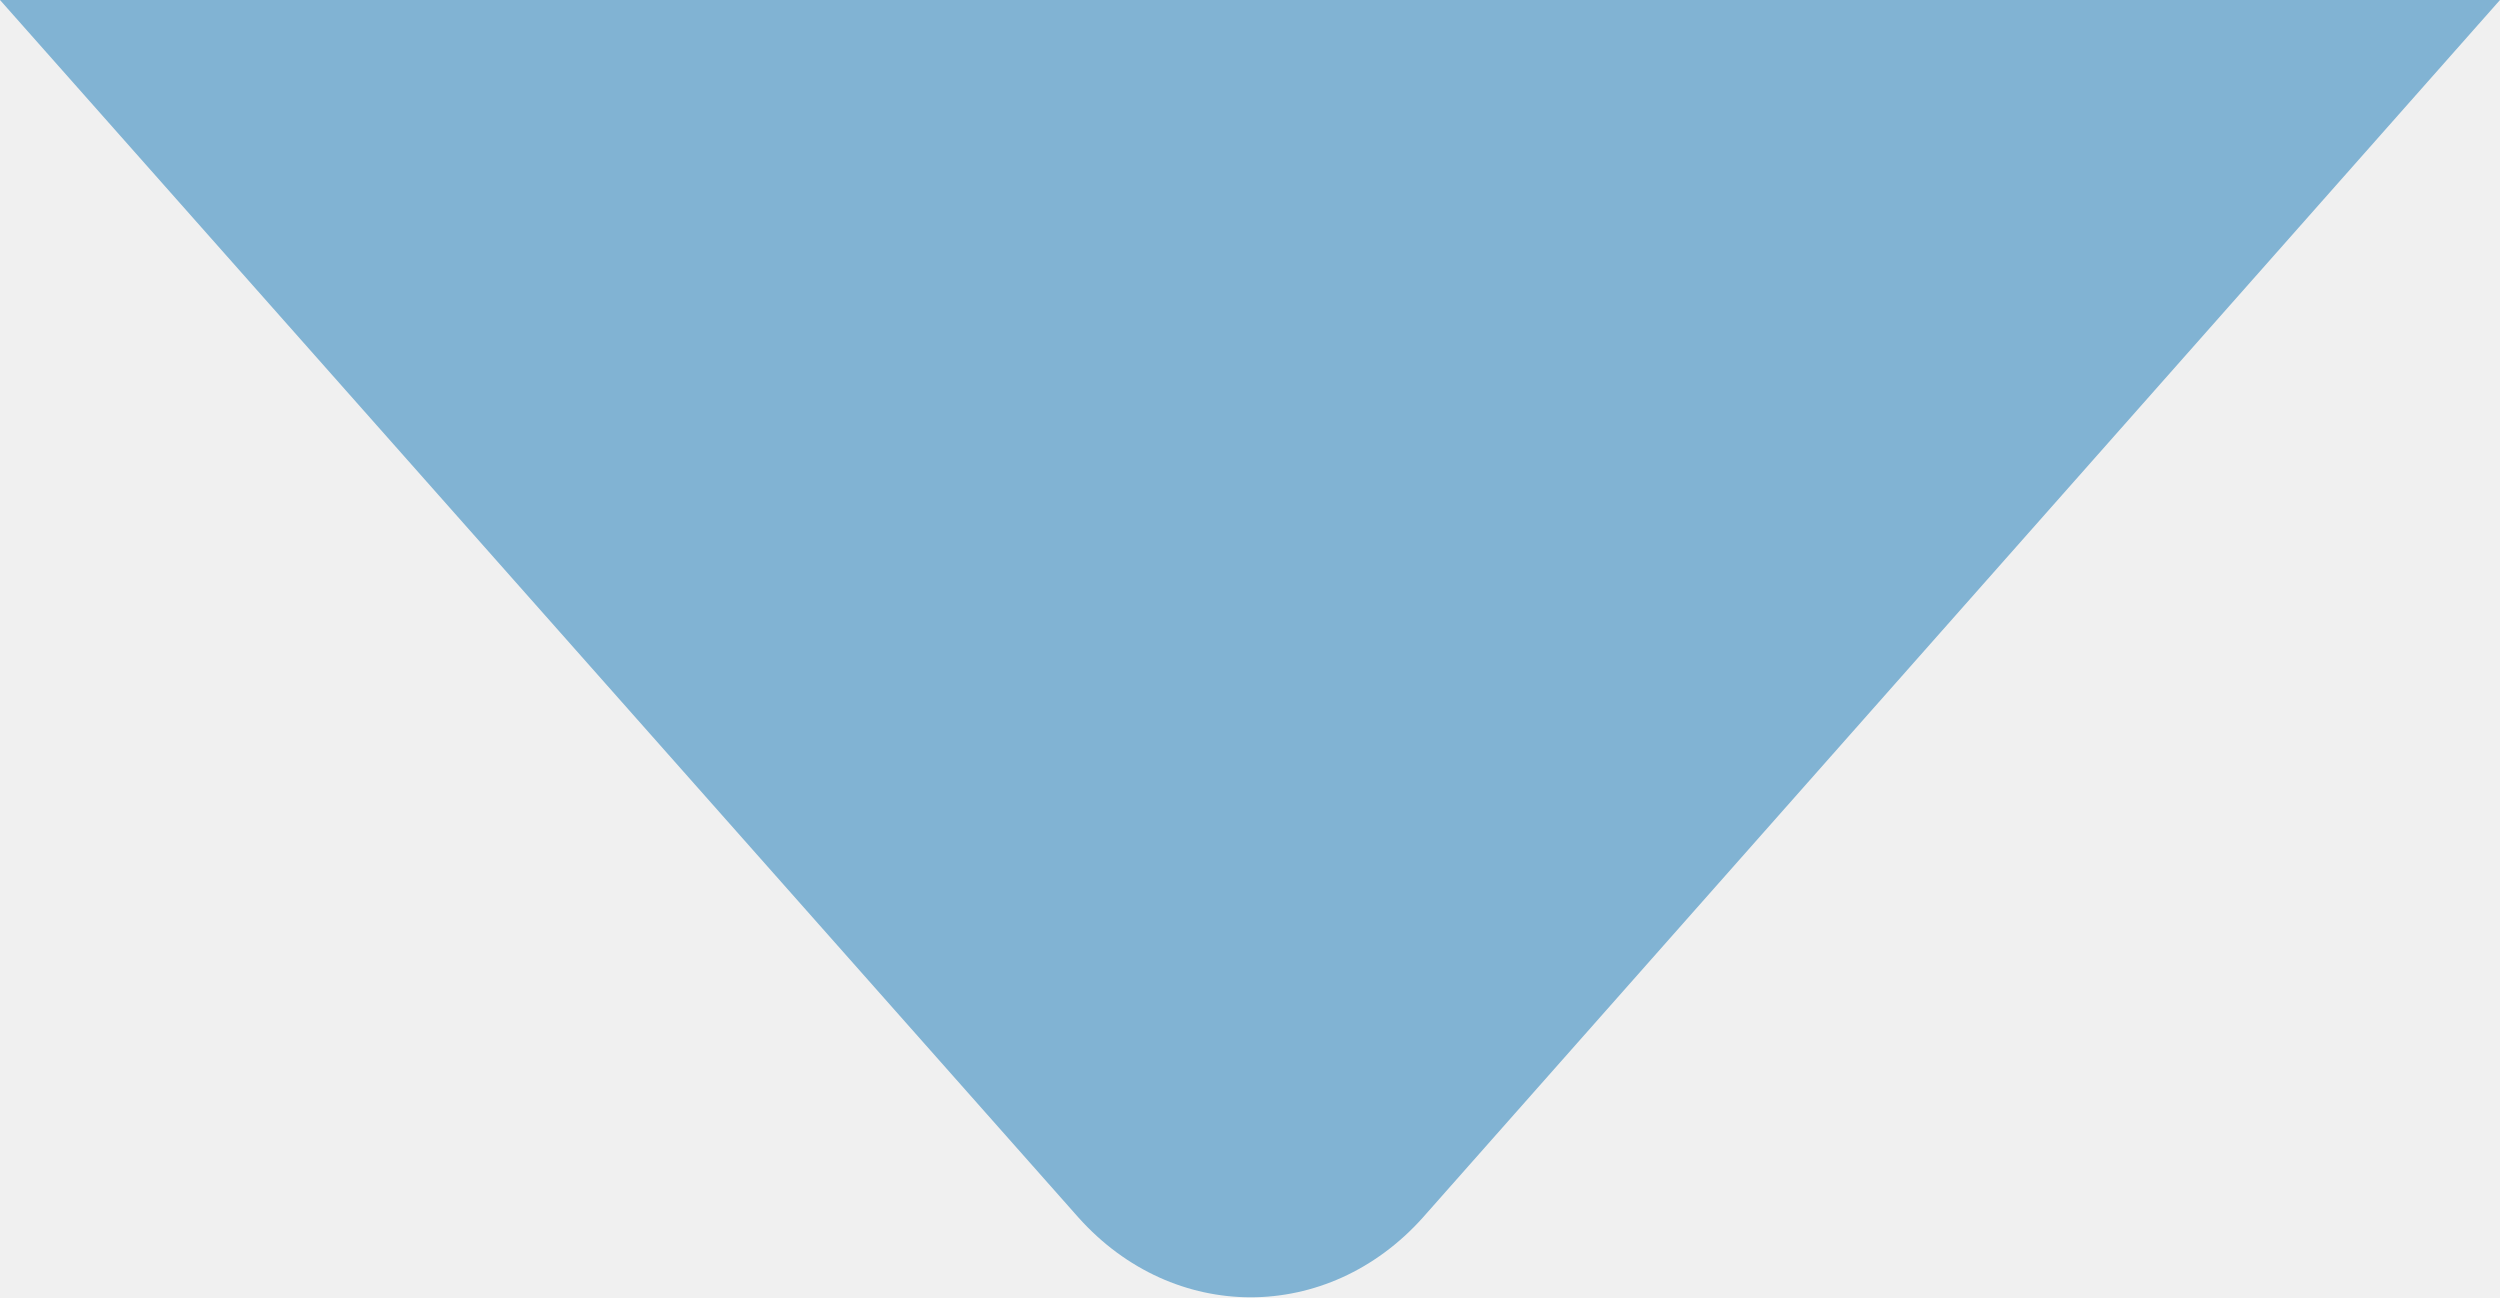
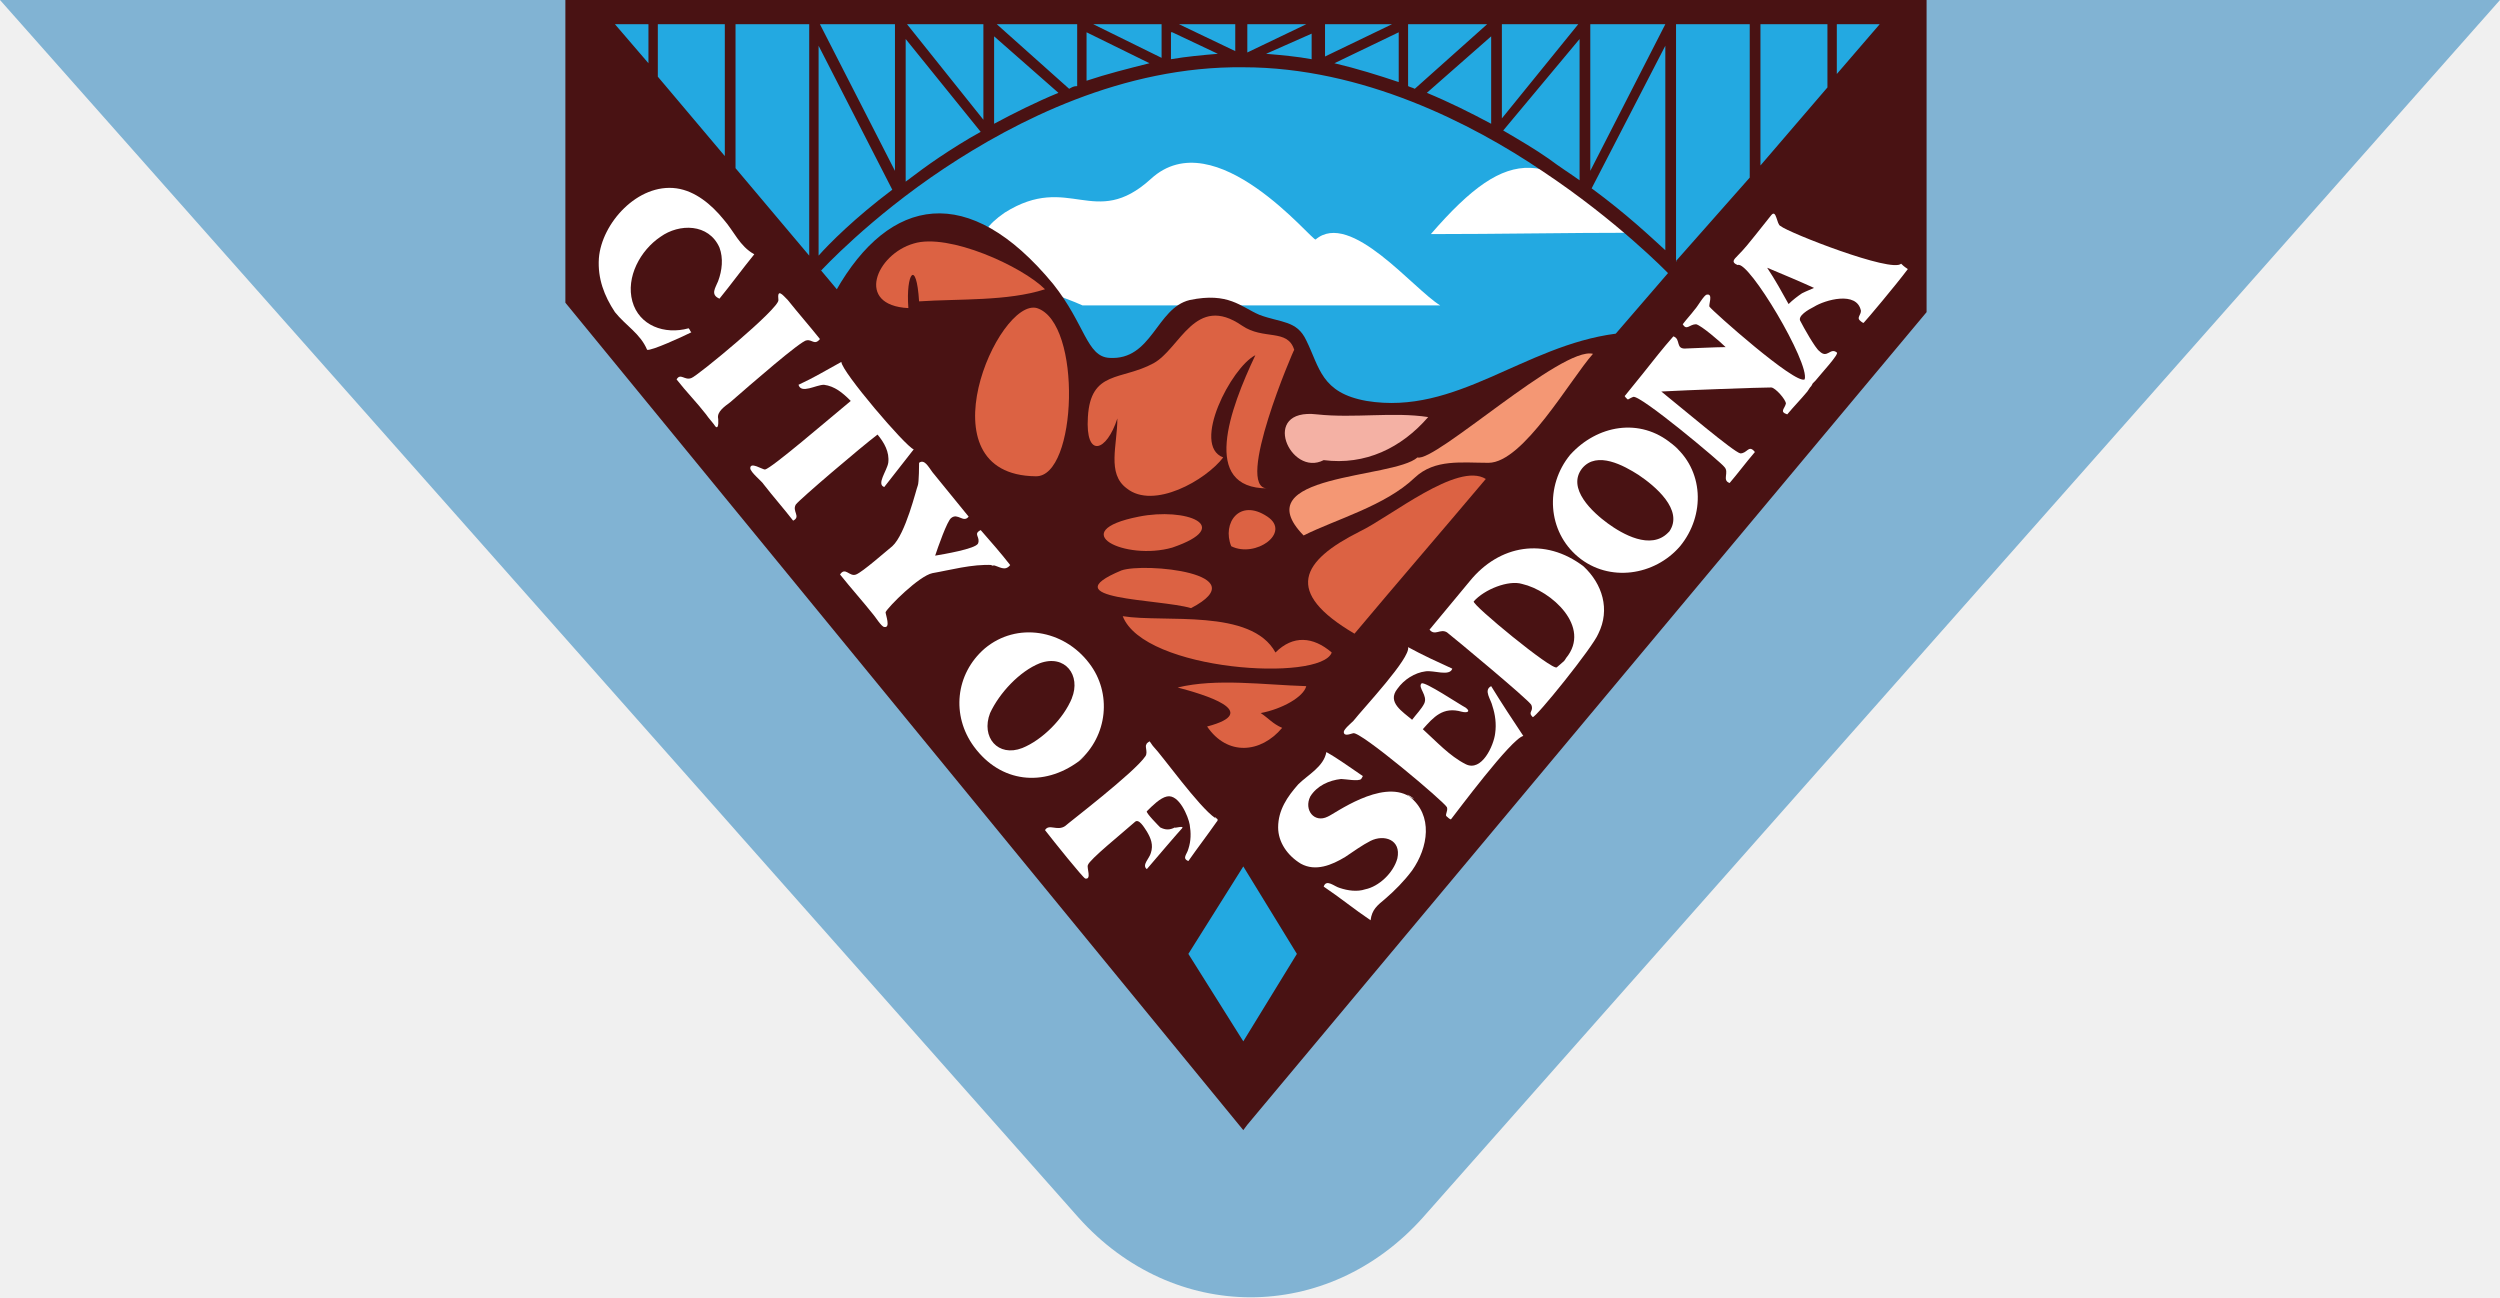
<svg xmlns="http://www.w3.org/2000/svg" width="185" height="96" viewBox="0 0 185 96" fill="none">
  <path d="M185 0H0L79.81 90.101C86.849 97.966 98.25 97.966 105.289 90.101L185 0Z" fill="#81B3D3" />
+   <path d="M42.83 0.697L92.004 58.84L140.882 1.095L42.83 0.697Z" fill="#23A9E1" />
+   <path d="M120.954 17.224C115.898 17.224 110.941 17.323 105.884 17.323C111.833 10.454 114.51 11.151 120.954 17.224Z" fill="white" />
+   <path d="M80.107 22.6C88.931 22.6 97.755 22.6 106.578 22.6C104.595 21.405 99.936 15.531 97.358 17.721C97.16 17.921 89.922 8.861 85.163 13.241C80.999 17.025 79.116 12.744 74.357 15.73C69.102 19.314 77.529 21.405 80.107 22.6Z" fill="white" />
+   <path d="M92.302 0H41.838V22.401L92.004 83.63L92.302 83.231L142.567 23.098V0H92.302ZM54.429 1.792H59.882V18.916L54.429 12.445V1.792ZM53.636 11.549L48.679 5.675V1.792H53.636V11.549ZM72.771 8.861L67.12 1.792H72.771V8.861ZM66.227 12.644L60.675 1.792H66.227V12.644ZM60.576 3.385L66.029 14.038C63.253 16.129 61.369 18.02 60.576 18.916V3.385ZM67.02 2.887L72.572 9.757C71.482 10.354 70.391 11.051 69.499 11.648C68.607 12.246 67.814 12.843 67.02 13.441V2.887ZM73.564 2.688L78.323 6.87C76.637 7.566 75.051 8.363 73.564 9.159V2.688ZM79.116 6.571L73.762 1.792H79.711V6.372C79.413 6.372 79.314 6.471 79.116 6.571ZM98.052 1.792H103.009L98.052 4.181V1.792ZM92.302 1.792H96.664L92.302 3.883V1.792ZM91.409 3.783L87.245 1.792H91.409V3.783ZM85.957 4.281L80.9 1.792H85.957V4.281ZM80.405 2.389L85.064 4.679C83.478 5.078 81.892 5.476 80.405 5.974V2.389ZM86.75 2.389L90.121 3.982C88.931 4.082 87.84 4.181 86.651 4.381V2.389H86.75ZM97.061 2.489V4.381C95.97 4.181 94.879 4.082 93.69 3.982L97.061 2.489ZM103.505 2.389V6.073C102.018 5.575 100.431 5.078 98.746 4.679L103.505 2.389ZM104.199 1.792H110.048L104.695 6.571C104.496 6.471 104.397 6.471 104.199 6.372V1.792ZM117.682 1.792H123.234L117.682 12.644V1.792ZM111.139 1.792H116.79L111.139 8.761V1.792ZM110.346 2.688V9.159C108.859 8.363 107.272 7.566 105.587 6.87L110.346 2.688ZM116.889 2.887V13.341C116.195 12.843 115.402 12.345 114.609 11.748C113.617 11.051 112.428 10.354 111.238 9.657L116.889 2.887ZM123.234 3.385V18.518C122.144 17.522 120.359 15.83 117.781 13.938L123.234 3.385ZM124.027 19.314V1.792H129.48V13.142L124.027 19.314C124.126 19.414 124.027 19.414 124.027 19.314ZM130.273 1.792H135.23V6.471L130.273 12.246V1.792ZM47.985 1.792V4.679L45.506 1.792H47.985ZM60.675 19.912L60.774 20.011C60.774 20.011 64.344 16.129 69.895 12.445C75.15 8.96 83.082 4.878 92.004 4.978C100.828 4.978 108.958 9.159 114.113 12.644C119.665 16.328 123.333 20.111 123.432 20.21L119.566 24.691C112.725 25.587 107.768 30.764 101.125 29.669C97.755 29.071 97.655 27.18 96.664 25.189C95.97 23.695 94.78 23.894 93.194 23.297C91.806 22.7 90.914 21.604 88.039 22.202C85.56 22.799 85.263 26.682 82.09 26.483C80.405 26.383 80.305 23.994 77.926 21.007C71.68 13.441 65.831 14.536 61.865 21.505L91.905 57.247L60.675 19.912ZM135.924 5.476V1.792H139.097L135.924 5.476Z" fill="#491213" />
+   <path d="M87.939 70.588L92.004 64.116L95.97 70.588L92.004 77.059L87.939 70.588Z" fill="#23A9E1" />
+   <path d="M64.938 32.158C65.434 32.755 65.831 33.452 65.731 34.248C65.632 34.846 64.839 35.841 65.434 36.04C66.128 35.144 66.921 34.149 67.615 33.253C67.02 33.054 62.261 27.478 62.261 26.781C61.171 27.379 60.179 27.976 59.089 28.474C59.287 29.171 60.378 28.474 60.973 28.474C61.766 28.573 62.361 29.071 62.956 29.669C61.27 31.062 57.106 34.647 56.61 34.746C56.412 34.746 55.52 34.149 55.52 34.647C55.52 34.945 56.412 35.642 56.511 35.841C57.205 36.737 57.998 37.633 58.692 38.529C59.287 38.231 58.593 37.833 58.891 37.335C59.188 36.937 63.749 33.054 64.938 32.158Z" fill="white" />
+   <path d="M59.684 25.189C60.08 25.089 60.279 25.587 60.675 25.089C59.882 24.093 59.089 23.197 58.296 22.202C57.899 21.803 57.503 21.306 57.602 22.202C57.701 22.799 51.554 27.877 51.158 27.976C50.662 28.175 50.364 27.578 50.067 28.076C50.761 28.972 51.554 29.768 52.248 30.664C52.446 30.963 52.744 31.262 52.942 31.56C53.239 31.859 53.14 30.863 53.14 30.963C53.041 30.465 53.636 30.067 54.033 29.768C55.52 28.474 59.287 25.189 59.684 25.189Z" fill="white" />
+   <path d="M50.959 24.293C49.175 24.79 47.291 24.093 46.795 22.301C46.3 20.509 47.39 18.518 48.877 17.522C50.265 16.527 52.446 16.527 53.24 18.319C53.537 19.115 53.438 20.011 53.14 20.808C52.942 21.306 52.546 21.803 53.24 22.102C54.132 21.007 54.925 19.912 55.817 18.817C54.727 18.219 54.33 17.124 53.537 16.228C52.645 15.133 51.455 14.137 50.067 13.938C47.192 13.54 44.515 16.527 44.317 19.115C44.218 20.609 44.713 21.903 45.506 23.098C46.3 24.093 47.39 24.691 47.886 25.885C48.183 25.985 50.563 24.89 51.158 24.591C51.058 24.492 51.058 24.392 50.959 24.293C50.959 24.293 50.265 24.492 50.959 24.293Z" fill="white" />
+   <path d="M89.922 60.532C88.733 59.736 85.957 55.853 85.362 55.255C85.263 55.156 85.163 54.957 85.064 54.857C85.064 54.857 84.767 55.056 84.866 55.056C84.668 55.156 84.965 55.654 84.767 55.952C83.974 57.147 79.017 60.93 78.818 61.129C78.224 61.528 77.629 60.93 77.331 61.428C78.025 62.324 80.107 64.913 80.305 65.012C80.801 65.112 80.405 64.216 80.504 64.017C80.603 63.618 83.082 61.627 83.974 60.831C84.271 60.532 84.668 61.229 84.866 61.528C85.163 62.025 85.362 62.523 85.163 63.121C85.064 63.519 84.469 64.017 84.866 64.315C85.461 63.618 87.245 61.528 87.444 61.328C87.741 61.03 86.849 61.328 86.948 61.229C86.551 61.428 86.254 61.428 85.857 61.229C85.758 61.129 84.767 60.134 84.866 60.034C85.263 59.636 85.857 59.039 86.353 58.939C87.245 58.74 87.939 60.432 88.039 61.03C88.138 61.627 88.138 62.224 87.939 62.822C87.84 63.22 87.444 63.519 87.939 63.718C88.633 62.722 89.327 61.826 90.021 60.831C90.22 60.632 90.021 60.532 89.922 60.532C90.121 60.532 89.823 60.432 89.922 60.532Z" fill="white" />
+   <path d="M79.81 56.35C81.991 54.459 82.288 51.273 80.603 49.083C78.719 46.594 75.249 45.996 72.87 47.988C70.689 49.879 70.391 52.965 72.077 55.255C74.059 57.944 77.232 58.242 79.81 56.35C80.999 55.455 79.711 56.45 79.81 56.35ZM79.314 51.671C78.719 53.165 77.133 54.758 75.646 55.355C73.861 56.052 72.572 54.559 73.266 52.766C73.96 51.273 75.448 49.68 76.935 49.083C78.818 48.386 80.008 49.979 79.314 51.671C79.413 51.472 78.918 52.567 79.314 51.671Z" fill="white" />
+   <path d="M73.465 41.815C73.96 41.914 74.357 42.313 74.754 41.815C74.059 40.919 73.266 40.023 72.572 39.226C71.978 39.525 72.572 39.724 72.374 40.222C72.176 40.62 69.796 41.018 69.201 41.118C69.4 40.521 70.094 38.529 70.391 38.33C70.887 37.932 71.284 38.728 71.68 38.231C70.788 37.136 69.895 36.04 69.003 34.945C68.706 34.547 68.408 33.95 68.012 34.248C68.012 34.248 68.012 35.742 67.913 35.941C67.814 36.14 67.02 39.525 66.029 40.421C65.533 40.819 63.848 42.313 63.352 42.512C62.856 42.711 62.559 41.914 62.162 42.512C62.956 43.507 63.848 44.503 64.641 45.499C64.74 45.598 65.236 46.395 65.434 46.395C65.93 46.494 65.533 45.499 65.533 45.3C65.731 44.901 68.012 42.611 69.003 42.412C70.193 42.213 71.978 41.715 73.465 41.815C73.762 41.914 73.068 41.815 73.465 41.815Z" fill="white" />
+   <path d="M67.219 22.799C63.253 22.6 64.839 18.817 67.615 18.02C70.193 17.224 75.646 19.713 77.331 21.405C74.555 22.301 70.986 22.102 68.012 22.301C67.814 19.115 67.02 20.21 67.219 22.799Z" fill="#DC6243" />
+   <path d="M76.637 35.244C68.111 35.144 73.861 22.003 76.736 22.799C80.107 23.894 79.711 35.343 76.637 35.244Z" fill="#DC6243" />
+   <path d="M82.685 30.963C81.892 33.452 80.305 33.95 80.504 30.863C80.702 27.379 82.982 28.175 85.362 26.881C87.345 25.786 88.435 21.704 91.905 24.093C93.491 25.189 95.276 24.293 95.772 25.885C95.772 25.786 91.31 36.14 93.789 36.14C88.832 36.14 91.013 30.266 92.897 26.284C91.112 27.18 88.138 32.954 90.517 33.85C89.228 35.543 85.362 37.733 83.379 36.14C81.892 35.045 82.685 32.954 82.685 30.963Z" fill="#DC6243" />
+   <path d="M86.75 40.521C83.28 41.516 78.719 39.326 84.271 38.231C87.741 37.534 91.409 38.928 86.75 40.521C86.849 40.521 86.651 40.521 86.75 40.521Z" fill="#DC6243" />
+   <path d="M91.112 40.421C90.418 38.728 91.707 36.837 93.789 38.231C95.573 39.425 92.897 41.317 91.112 40.421Z" fill="#DC6243" />
+   <path d="M88.138 45.001C85.758 44.304 77.728 44.403 82.982 42.213C84.668 41.616 93.095 42.412 88.138 45.001Z" fill="#DC6243" />
+   <path d="M98.548 48.286C97.16 47.092 95.672 46.992 94.384 48.286C92.599 45.001 86.155 46.096 83.082 45.598C84.668 49.68 97.754 50.477 98.548 48.286Z" fill="#DC6243" />
+   <path d="M96.664 50.775C93.491 50.676 90.021 50.178 87.146 50.875C89.03 51.373 93.491 52.667 89.327 53.762C90.815 55.952 93.293 55.753 94.879 53.861C94.185 53.563 93.888 53.165 93.293 52.766C94.879 52.468 96.466 51.572 96.664 50.775Z" fill="#DC6243" />
+   <path d="M100.233 46.892C94.979 43.806 96.267 41.516 100.63 39.326C102.91 38.231 107.867 34.149 109.949 35.443C106.677 39.326 103.406 43.109 100.233 46.892Z" fill="#DC6243" />
+   <path d="M96.466 39.625C92.004 35.045 103.108 35.443 104.893 33.85C106.182 34.248 115.6 25.587 117.88 26.184C116.195 28.076 112.725 34.248 110.147 34.248C108.165 34.248 106.182 33.95 104.695 35.343C102.513 37.434 98.845 38.43 96.466 39.625Z" fill="#F49774" />
+   <path d="M97.953 34.049C95.474 35.343 93.194 30.166 97.457 30.664C100.233 30.963 103.108 30.465 105.686 30.863C103.703 33.153 101.026 34.447 97.953 34.049Z" fill="#F4B1A4" />
+   <path d="M110.445 52.269C110.643 52.866 110.742 53.563 110.643 54.26C110.544 55.156 109.652 57.147 108.462 56.55C107.272 55.952 106.281 54.857 105.289 53.961C106.083 53.065 106.777 52.269 108.165 52.667C108.561 52.766 108.859 52.667 108.462 52.368C108.065 52.169 105.389 50.377 105.19 50.576C104.893 50.875 105.686 51.472 105.389 52.069C105.19 52.468 104.794 52.866 104.496 53.264C103.802 52.667 102.613 51.97 103.406 50.974C103.901 50.277 104.695 49.78 105.488 49.68C106.083 49.581 107.272 50.078 107.471 49.481C106.38 48.983 105.289 48.485 104.199 47.888C104.397 48.684 100.927 52.368 100.134 53.364C100.035 53.463 99.44 53.961 99.44 54.16C99.44 54.559 100.035 54.26 100.134 54.26C100.63 54.061 106.876 59.337 107.074 59.736C107.173 60.034 106.876 60.333 107.074 60.432C107.074 60.432 107.272 60.632 107.371 60.632C107.768 60.134 111.833 54.658 112.725 54.459C111.932 53.264 111.139 52.069 110.346 50.775C109.751 51.074 110.346 51.771 110.445 52.269Z" fill="white" />
+   <path d="M104.298 58.939C102.216 57.645 98.746 60.233 98.25 60.432C97.259 60.93 96.466 59.935 96.961 58.939C97.457 58.143 98.349 57.744 99.242 57.645C99.539 57.645 100.531 57.844 100.729 57.645C100.828 57.446 100.927 57.446 100.729 57.346C99.837 56.749 99.043 56.151 98.151 55.654C97.953 56.749 96.763 57.346 96.069 58.043C95.276 58.939 94.582 59.935 94.582 61.229C94.582 62.324 95.276 63.32 96.267 63.917C97.358 64.514 98.548 64.017 99.539 63.419C100.134 63.021 100.828 62.523 101.423 62.224C102.414 61.727 103.703 62.125 103.406 63.519C103.108 64.614 102.018 65.609 101.026 65.809C100.431 66.008 99.737 65.908 99.143 65.709C98.746 65.609 98.151 65.012 97.953 65.609C99.143 66.406 100.233 67.302 101.423 68.099C101.522 67.302 101.919 67.003 102.513 66.506C103.207 65.908 103.901 65.211 104.496 64.415C105.686 62.722 106.083 60.333 104.298 58.939Z" fill="white" />
+   <path d="M104.298 58.939C103.703 58.441 105.289 59.536 104.298 58.939V58.939Z" fill="white" />
+   <path d="M140.683 19.514C139.989 20.21 132.355 17.224 131.76 16.726C131.463 16.626 131.463 15.432 131.066 15.93C130.67 16.427 130.273 16.925 129.877 17.423C129.48 17.921 129.084 18.419 128.588 18.916C128.29 19.215 128.092 19.414 128.588 19.613C129.381 19.215 133.942 26.881 133.545 28.076C132.851 28.474 126.704 22.998 126.506 22.7C126.407 22.6 126.803 21.704 126.308 21.803C126.109 21.803 125.614 22.7 125.415 22.899C125.118 23.297 124.82 23.596 124.523 23.994C124.82 24.492 125.019 23.994 125.514 23.994C125.911 24.093 127.299 25.288 127.696 25.686C127.002 25.686 125.019 25.786 124.82 25.786C123.928 25.885 124.424 25.089 123.829 24.89C123.036 25.786 122.342 26.682 121.549 27.677C121.152 28.175 120.656 28.773 120.26 29.27C120.161 29.37 120.26 29.27 120.26 29.37C120.557 29.669 120.359 29.569 120.855 29.37C121.35 29.171 127.398 34.248 127.596 34.547C127.993 34.945 127.398 35.543 127.993 35.742C128.588 35.045 129.183 34.248 129.778 33.551C129.877 33.452 129.877 33.452 129.778 33.352C129.381 32.954 129.282 33.551 128.786 33.551C128.29 33.452 124.424 30.166 122.937 28.972C124.721 28.872 130.174 28.673 131.066 28.673C131.364 28.673 132.157 29.569 132.157 29.868C132.058 30.266 131.661 30.465 132.256 30.664C132.752 30.067 133.248 29.569 133.743 28.972L133.942 28.673C134.041 28.573 134.041 28.573 134.14 28.374L134.338 28.175C134.735 27.677 136.123 26.184 135.924 26.084C135.429 25.686 135.23 26.582 134.636 25.985C134.338 25.786 133.446 24.193 133.248 23.795C132.95 23.396 133.842 22.899 134.239 22.7C135.032 22.202 137.412 21.505 137.709 22.998C137.709 23.297 137.412 23.496 137.61 23.695C137.61 23.695 137.808 23.894 137.907 23.894C138.106 23.695 140.287 21.107 141.179 19.912C140.882 19.713 140.782 19.613 140.683 19.514ZM133.347 21.704C133.446 21.704 133.545 21.604 133.347 21.704C133.049 21.903 132.653 22.202 132.355 22.5C131.86 21.604 131.364 20.708 130.769 19.812C131.959 20.31 133.148 20.808 134.239 21.306C134.041 21.405 133.743 21.505 133.347 21.704Z" fill="white" />
+   <path d="M123.73 32.855C121.35 30.863 118.178 31.461 116.195 33.651C114.311 35.941 114.51 39.326 116.79 41.218C119.07 43.109 122.441 42.611 124.325 40.421C126.208 38.131 126.109 34.746 123.73 32.855ZM123.432 39.425C123.432 39.425 123.432 39.525 123.432 39.425C122.144 40.72 120.062 39.525 118.971 38.728C117.88 37.932 115.898 36.14 117.087 34.647C118.178 33.352 120.161 34.447 121.251 35.144C122.441 35.941 124.622 37.733 123.532 39.326C123.631 39.226 123.631 39.226 123.432 39.425Z" fill="white" />
+   <path d="M123.73 32.855C123.432 32.655 124.92 33.85 123.73 32.855V32.855Z" fill="white" />
+   <path d="M123.432 39.526C123.432 39.425 123.432 39.425 123.432 39.526C123.532 39.425 123.532 39.425 123.532 39.425C123.432 39.425 123.432 39.526 123.432 39.526Z" fill="white" />
+   <path d="M117.186 41.914C117.286 42.014 117.484 42.213 117.186 41.914C114.311 39.724 110.941 40.322 108.759 43.01C107.768 44.204 106.777 45.399 105.785 46.594C106.182 47.092 106.578 46.494 107.074 46.793C107.471 47.092 113.221 51.87 113.32 52.169C113.518 52.667 113.023 52.667 113.419 53.065C113.617 53.165 117.88 47.888 118.277 46.892C119.169 45.1 118.574 43.209 117.186 41.914ZM115.898 48.684C115.699 48.983 115.898 48.784 115.204 49.381C114.906 49.68 108.859 44.702 109.057 44.503C109.85 43.607 111.635 42.91 112.626 43.209C114.807 43.706 117.781 46.395 115.898 48.684Z" fill="white" />
</svg>
